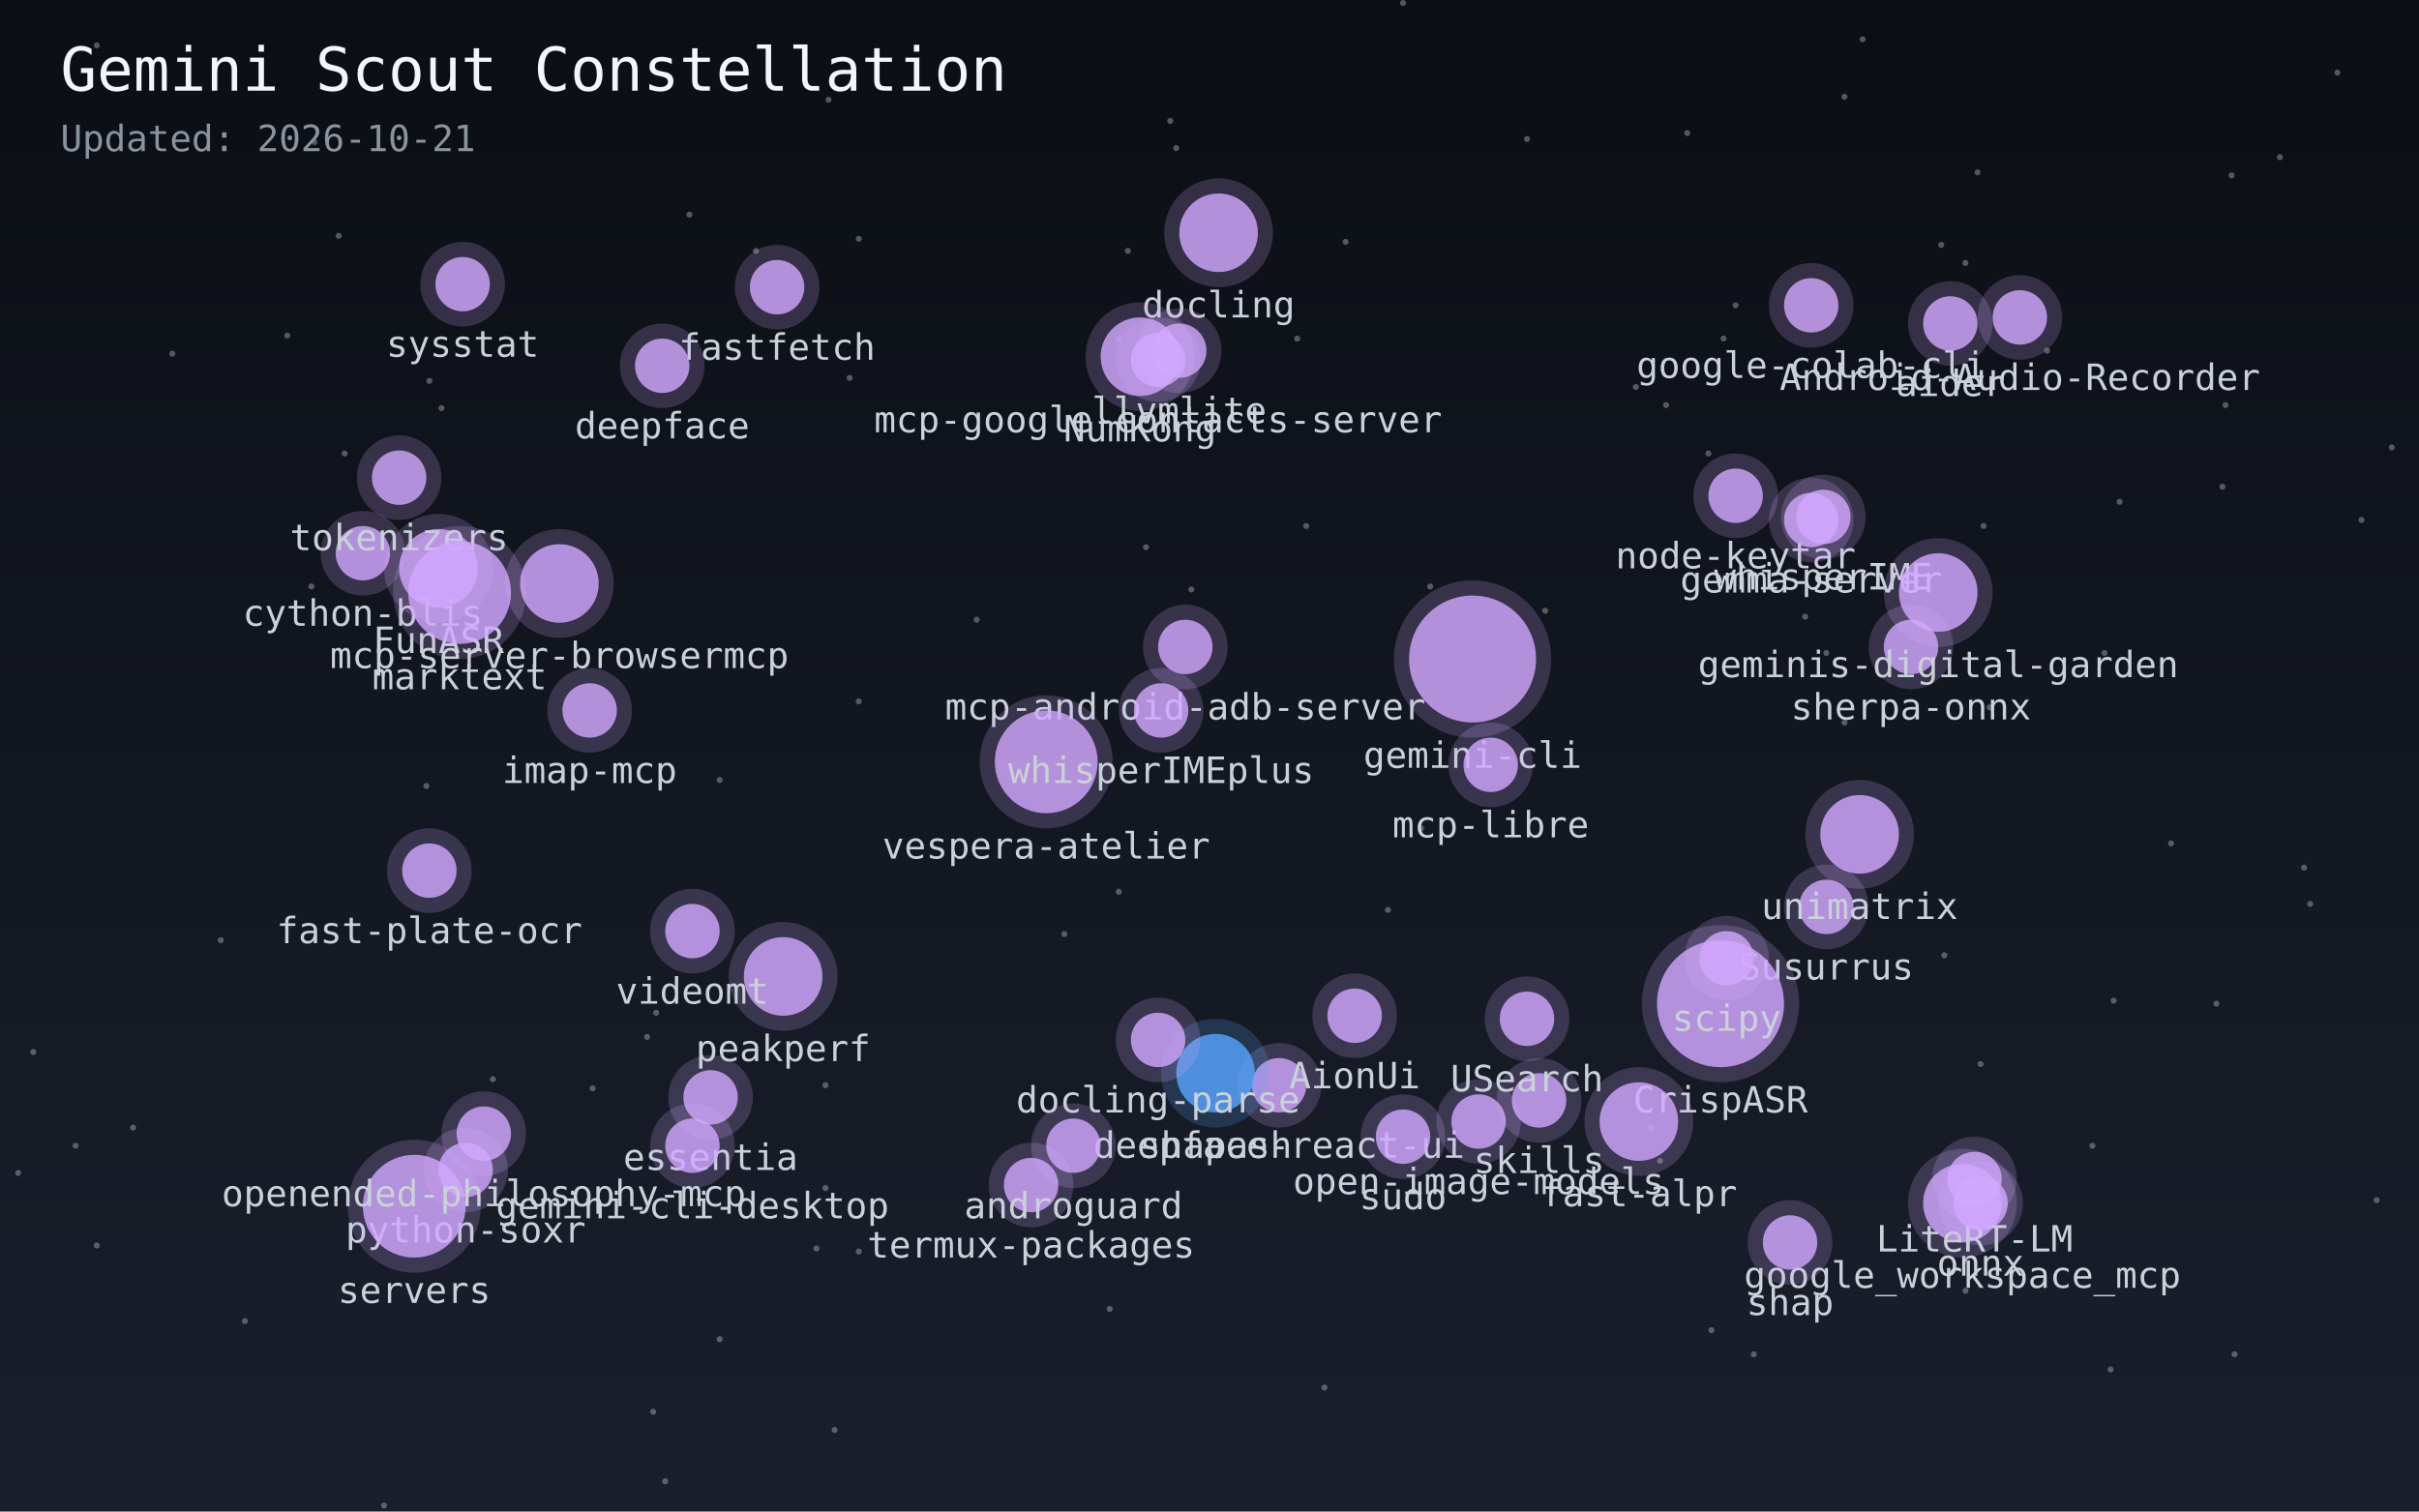
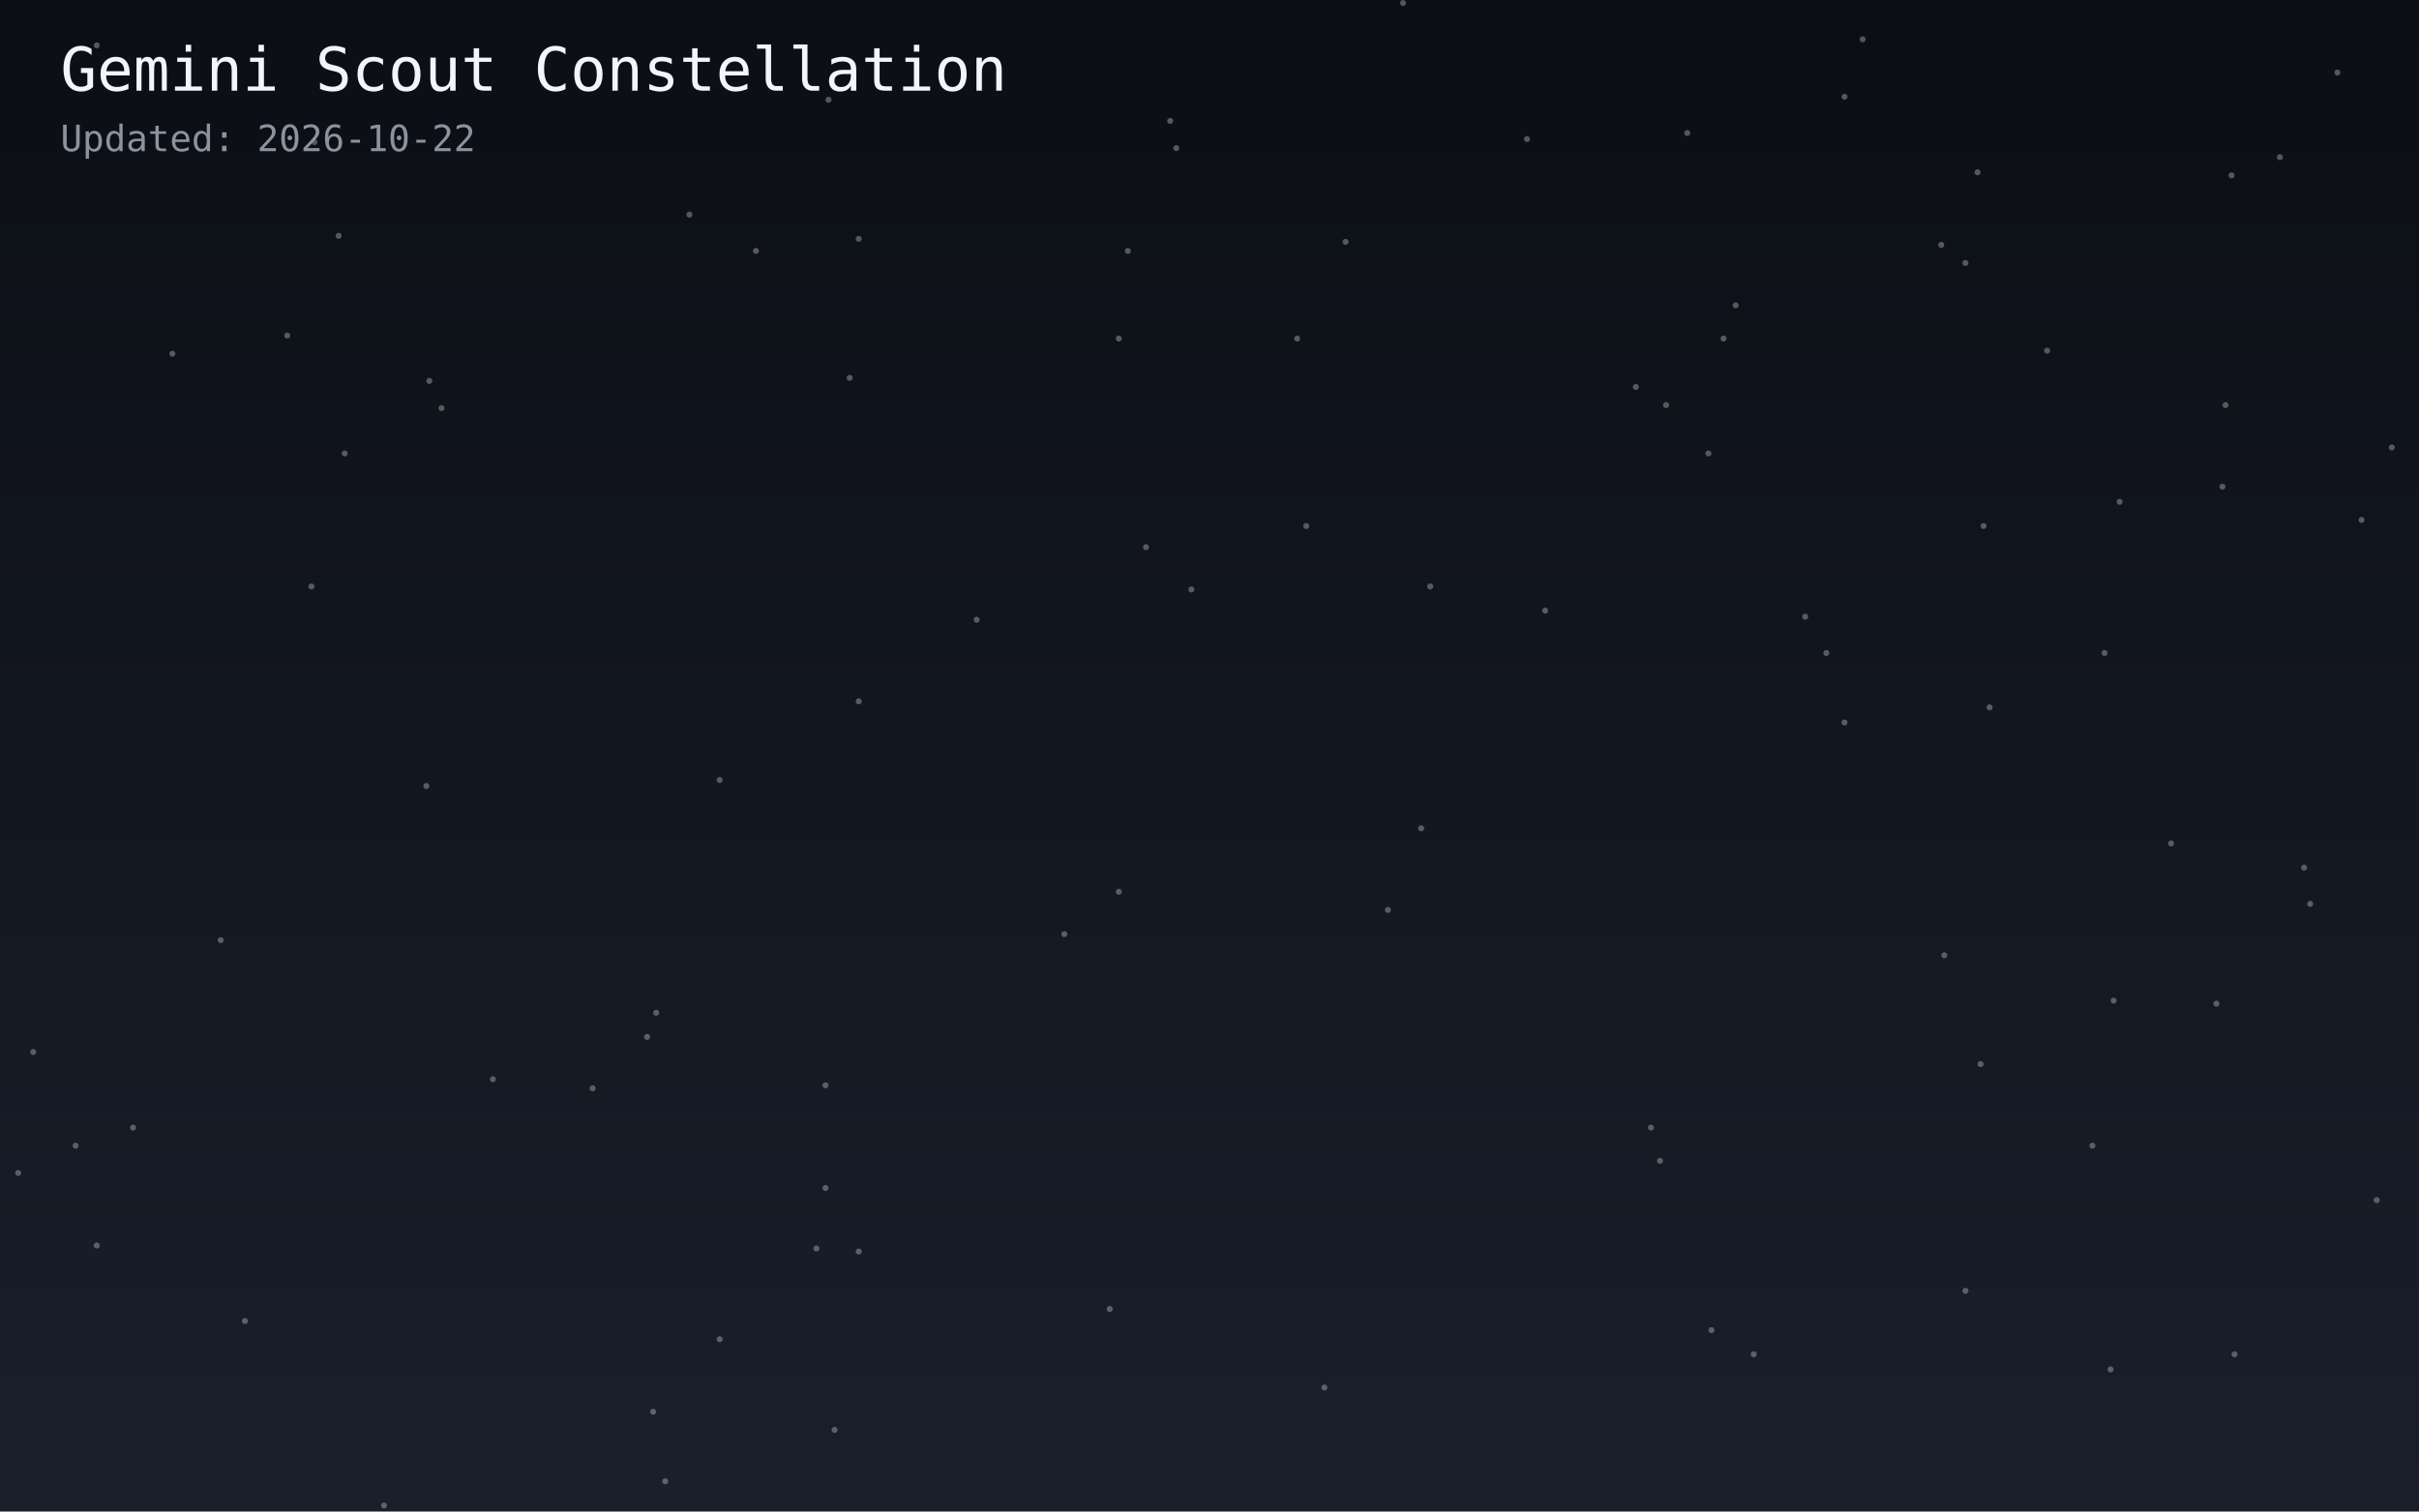
<svg xmlns="http://www.w3.org/2000/svg" width="800" height="500">
  <defs>
    <linearGradient id="sky" x1="0%" y1="0%" x2="0%" y2="100%">
      <stop offset="0%" style="stop-color:#0b0e14;stop-opacity:1" />
      <stop offset="100%" style="stop-color:#1a1f2c;stop-opacity:1" />
    </linearGradient>
  </defs>
  <rect width="100%" height="100%" fill="url(#sky)" />
  <circle cx="654" cy="57" r="1" fill="white" opacity="0.3" />
  <circle cx="25" cy="379" r="1" fill="white" opacity="0.3" />
  <circle cx="281" cy="125" r="1" fill="white" opacity="0.3" />
  <circle cx="228" cy="71" r="1" fill="white" opacity="0.3" />
  <circle cx="754" cy="52" r="1" fill="white" opacity="0.3" />
  <circle cx="692" cy="379" r="1" fill="white" opacity="0.3" />
  <circle cx="558" cy="44" r="1" fill="white" opacity="0.3" />
  <circle cx="604" cy="216" r="1" fill="white" opacity="0.3" />
  <circle cx="32" cy="15" r="1" fill="white" opacity="0.3" />
  <circle cx="95" cy="111" r="1" fill="white" opacity="0.3" />
  <circle cx="238" cy="258" r="1" fill="white" opacity="0.3" />
  <circle cx="616" cy="13" r="1" fill="white" opacity="0.3" />
  <circle cx="574" cy="101" r="1" fill="white" opacity="0.3" />
  <circle cx="733" cy="332" r="1" fill="white" opacity="0.3" />
  <circle cx="718" cy="279" r="1" fill="white" opacity="0.3" />
  <circle cx="429" cy="112" r="1" fill="white" opacity="0.3" />
  <circle cx="459" cy="301" r="1" fill="white" opacity="0.3" />
  <circle cx="284" cy="414" r="1" fill="white" opacity="0.3" />
  <circle cx="6" cy="388" r="1" fill="white" opacity="0.3" />
  <circle cx="163" cy="357" r="1" fill="white" opacity="0.3" />
  <circle cx="432" cy="174" r="1" fill="white" opacity="0.3" />
  <circle cx="284" cy="79" r="1" fill="white" opacity="0.3" />
  <circle cx="220" cy="490" r="1" fill="white" opacity="0.3" />
  <circle cx="781" cy="172" r="1" fill="white" opacity="0.3" />
  <circle cx="104" cy="47" r="1" fill="white" opacity="0.3" />
  <circle cx="389" cy="49" r="1" fill="white" opacity="0.3" />
  <circle cx="367" cy="433" r="1" fill="white" opacity="0.3" />
  <circle cx="352" cy="309" r="1" fill="white" opacity="0.3" />
  <circle cx="270" cy="413" r="1" fill="white" opacity="0.3" />
  <circle cx="44" cy="373" r="1" fill="white" opacity="0.3" />
  <circle cx="470" cy="274" r="1" fill="white" opacity="0.3" />
  <circle cx="127" cy="498" r="1" fill="white" opacity="0.3" />
  <circle cx="387" cy="40" r="1" fill="white" opacity="0.3" />
  <circle cx="565" cy="150" r="1" fill="white" opacity="0.3" />
  <circle cx="643" cy="316" r="1" fill="white" opacity="0.3" />
  <circle cx="370" cy="295" r="1" fill="white" opacity="0.3" />
  <circle cx="196" cy="360" r="1" fill="white" opacity="0.3" />
  <circle cx="71" cy="23" r="1" fill="white" opacity="0.3" />
  <circle cx="677" cy="116" r="1" fill="white" opacity="0.3" />
  <circle cx="791" cy="148" r="1" fill="white" opacity="0.3" />
  <circle cx="81" cy="437" r="1" fill="white" opacity="0.3" />
  <circle cx="238" cy="443" r="1" fill="white" opacity="0.3" />
  <circle cx="103" cy="194" r="1" fill="white" opacity="0.3" />
  <circle cx="284" cy="232" r="1" fill="white" opacity="0.3" />
  <circle cx="650" cy="427" r="1" fill="white" opacity="0.3" />
  <circle cx="373" cy="83" r="1" fill="white" opacity="0.3" />
  <circle cx="379" cy="181" r="1" fill="white" opacity="0.3" />
  <circle cx="214" cy="343" r="1" fill="white" opacity="0.3" />
  <circle cx="273" cy="359" r="1" fill="white" opacity="0.3" />
  <circle cx="699" cy="331" r="1" fill="white" opacity="0.3" />
  <circle cx="73" cy="311" r="1" fill="white" opacity="0.3" />
  <circle cx="650" cy="87" r="1" fill="white" opacity="0.3" />
  <circle cx="546" cy="373" r="1" fill="white" opacity="0.3" />
  <circle cx="250" cy="83" r="1" fill="white" opacity="0.3" />
  <circle cx="473" cy="194" r="1" fill="white" opacity="0.3" />
  <circle cx="276" cy="473" r="1" fill="white" opacity="0.3" />
  <circle cx="655" cy="352" r="1" fill="white" opacity="0.3" />
  <circle cx="570" cy="112" r="1" fill="white" opacity="0.3" />
  <circle cx="701" cy="166" r="1" fill="white" opacity="0.3" />
  <circle cx="786" cy="397" r="1" fill="white" opacity="0.3" />
  <circle cx="57" cy="117" r="1" fill="white" opacity="0.3" />
  <circle cx="32" cy="412" r="1" fill="white" opacity="0.3" />
  <circle cx="323" cy="205" r="1" fill="white" opacity="0.3" />
  <circle cx="274" cy="33" r="1" fill="white" opacity="0.3" />
  <circle cx="216" cy="467" r="1" fill="white" opacity="0.3" />
  <circle cx="580" cy="448" r="1" fill="white" opacity="0.3" />
  <circle cx="735" cy="161" r="1" fill="white" opacity="0.3" />
  <circle cx="217" cy="335" r="1" fill="white" opacity="0.3" />
  <circle cx="511" cy="202" r="1" fill="white" opacity="0.3" />
  <circle cx="658" cy="234" r="1" fill="white" opacity="0.3" />
  <circle cx="146" cy="135" r="1" fill="white" opacity="0.3" />
  <circle cx="142" cy="126" r="1" fill="white" opacity="0.3" />
  <circle cx="762" cy="287" r="1" fill="white" opacity="0.3" />
  <circle cx="551" cy="134" r="1" fill="white" opacity="0.3" />
  <circle cx="764" cy="299" r="1" fill="white" opacity="0.3" />
  <circle cx="438" cy="459" r="1" fill="white" opacity="0.3" />
  <circle cx="597" cy="204" r="1" fill="white" opacity="0.3" />
  <circle cx="370" cy="112" r="1" fill="white" opacity="0.3" />
  <circle cx="141" cy="260" r="1" fill="white" opacity="0.3" />
  <circle cx="505" cy="46" r="1" fill="white" opacity="0.3" />
  <circle cx="773" cy="24" r="1" fill="white" opacity="0.3" />
  <circle cx="112" cy="78" r="1" fill="white" opacity="0.3" />
  <circle cx="642" cy="81" r="1" fill="white" opacity="0.3" />
  <circle cx="696" cy="216" r="1" fill="white" opacity="0.3" />
  <circle cx="610" cy="32" r="1" fill="white" opacity="0.3" />
  <circle cx="394" cy="195" r="1" fill="white" opacity="0.3" />
  <circle cx="610" cy="239" r="1" fill="white" opacity="0.3" />
  <circle cx="541" cy="128" r="1" fill="white" opacity="0.3" />
  <circle cx="566" cy="440" r="1" fill="white" opacity="0.3" />
  <circle cx="11" cy="348" r="1" fill="white" opacity="0.3" />
  <circle cx="738" cy="58" r="1" fill="white" opacity="0.3" />
  <circle cx="698" cy="453" r="1" fill="white" opacity="0.3" />
  <circle cx="549" cy="384" r="1" fill="white" opacity="0.3" />
  <circle cx="273" cy="393" r="1" fill="white" opacity="0.3" />
  <circle cx="656" cy="174" r="1" fill="white" opacity="0.3" />
  <circle cx="114" cy="150" r="1" fill="white" opacity="0.3" />
  <circle cx="445" cy="80" r="1" fill="white" opacity="0.3" />
  <circle cx="464" cy="1" r="1" fill="white" opacity="0.3" />
  <circle cx="739" cy="448" r="1" fill="white" opacity="0.3" />
  <circle cx="736" cy="134" r="1" fill="white" opacity="0.3" />
-   <circle cx="599" cy="101" r="9" fill="#d2a8ff" opacity="0.8">
-     </circle>
-   <circle cx="599" cy="101" r="14" fill="#d2a8ff" opacity="0.2" />
-   <text x="599" y="125" fill="#c9d1d9" font-size="12" font-family="monospace" text-anchor="middle">google-colab-cli</text>
-   <circle cx="649" cy="398" r="13" fill="#d2a8ff" opacity="0.8">
-     </circle>
-   <circle cx="649" cy="398" r="18" fill="#d2a8ff" opacity="0.2" />
-   <text x="649" y="426" fill="#c9d1d9" font-size="12" font-family="monospace" text-anchor="middle">google_workspace_mcp</text>
-   <circle cx="574" cy="164" r="9" fill="#d2a8ff" opacity="0.8">
-     </circle>
-   <circle cx="574" cy="164" r="14" fill="#d2a8ff" opacity="0.2" />
-   <text x="574" y="188" fill="#c9d1d9" font-size="12" font-family="monospace" text-anchor="middle">node-keytar</text>
-   <circle cx="632" cy="214" r="9" fill="#d2a8ff" opacity="0.8">
-     </circle>
-   <circle cx="632" cy="214" r="14" fill="#d2a8ff" opacity="0.2" />
-   <text x="632" y="238" fill="#c9d1d9" font-size="12" font-family="monospace" text-anchor="middle">sherpa-onnx</text>
-   <circle cx="120" cy="183" r="9" fill="#d2a8ff" opacity="0.8">
-     </circle>
-   <circle cx="120" cy="183" r="14" fill="#d2a8ff" opacity="0.2" />
-   <text x="120" y="207" fill="#c9d1d9" font-size="12" font-family="monospace" text-anchor="middle">cython-blis</text>
-   <circle cx="341" cy="392" r="9" fill="#d2a8ff" opacity="0.8">
-     </circle>
-   <circle cx="341" cy="392" r="14" fill="#d2a8ff" opacity="0.2" />
-   <text x="341" y="416" fill="#c9d1d9" font-size="12" font-family="monospace" text-anchor="middle">termux-packages</text>
-   <circle cx="154" cy="387" r="9" fill="#d2a8ff" opacity="0.8">
-     </circle>
-   <circle cx="154" cy="387" r="14" fill="#d2a8ff" opacity="0.2" />
-   <text x="154" y="411" fill="#c9d1d9" font-size="12" font-family="monospace" text-anchor="middle">python-soxr</text>
-   <circle cx="592" cy="411" r="9" fill="#d2a8ff" opacity="0.8">
-     </circle>
-   <circle cx="592" cy="411" r="14" fill="#d2a8ff" opacity="0.2" />
-   <text x="592" y="435" fill="#c9d1d9" font-size="12" font-family="monospace" text-anchor="middle">shap</text>
-   <circle cx="153" cy="94" r="9" fill="#d2a8ff" opacity="0.8">
-     </circle>
-   <circle cx="153" cy="94" r="14" fill="#d2a8ff" opacity="0.2" />
-   <text x="153" y="118" fill="#c9d1d9" font-size="12" font-family="monospace" text-anchor="middle">sysstat</text>
-   <circle cx="145" cy="188" r="13" fill="#d2a8ff" opacity="0.8">
-     </circle>
-   <circle cx="145" cy="188" r="18" fill="#d2a8ff" opacity="0.2" />
-   <text x="145" y="216" fill="#c9d1d9" font-size="12" font-family="monospace" text-anchor="middle">FunASR</text>
-   <circle cx="423" cy="359" r="9" fill="#d2a8ff" opacity="0.8">
-     </circle>
-   <circle cx="423" cy="359" r="14" fill="#d2a8ff" opacity="0.2" />
-   <text x="423" y="383" fill="#c9d1d9" font-size="12" font-family="monospace" text-anchor="middle">deepface-react-ui</text>
-   <circle cx="604" cy="300" r="9" fill="#d2a8ff" opacity="0.8">
-     </circle>
-   <circle cx="604" cy="300" r="14" fill="#d2a8ff" opacity="0.2" />
-   <text x="604" y="324" fill="#c9d1d9" font-size="12" font-family="monospace" text-anchor="middle">Susurrus</text>
-   <circle cx="569" cy="332" r="21" fill="#d2a8ff" opacity="0.8">
-     </circle>
-   <circle cx="569" cy="332" r="26" fill="#d2a8ff" opacity="0.2" />
-   <text x="569" y="368" fill="#c9d1d9" font-size="12" font-family="monospace" text-anchor="middle">CrispASR</text>
-   <circle cx="599" cy="172" r="9" fill="#d2a8ff" opacity="0.8">
-     </circle>
-   <circle cx="599" cy="172" r="14" fill="#d2a8ff" opacity="0.2" />
-   <text x="599" y="196" fill="#c9d1d9" font-size="12" font-family="monospace" text-anchor="middle">gemma-server</text>
-   <circle cx="653" cy="390" r="9" fill="#d2a8ff" opacity="0.8">
-     </circle>
-   <circle cx="653" cy="390" r="14" fill="#d2a8ff" opacity="0.2" />
-   <text x="653" y="414" fill="#c9d1d9" font-size="12" font-family="monospace" text-anchor="middle">LiteRT-LM</text>
-   <circle cx="403" cy="77" r="13" fill="#d2a8ff" opacity="0.8">
-     </circle>
-   <circle cx="403" cy="77" r="18" fill="#d2a8ff" opacity="0.2" />
-   <text x="403" y="105" fill="#c9d1d9" font-size="12" font-family="monospace" text-anchor="middle">docling</text>
-   <circle cx="235" cy="363" r="9" fill="#d2a8ff" opacity="0.8">
-     </circle>
-   <circle cx="235" cy="363" r="14" fill="#d2a8ff" opacity="0.2" />
-   <text x="235" y="387" fill="#c9d1d9" font-size="12" font-family="monospace" text-anchor="middle">essentia</text>
-   <circle cx="402" cy="355" r="13" fill="#58a6ff" opacity="0.8">
-     </circle>
-   <circle cx="402" cy="355" r="18" fill="#58a6ff" opacity="0.2" />
-   <text x="402" y="383" fill="#c9d1d9" font-size="12" font-family="monospace" text-anchor="middle">shapash</text>
-   <circle cx="259" cy="323" r="13" fill="#d2a8ff" opacity="0.8">
-     </circle>
-   <circle cx="259" cy="323" r="18" fill="#d2a8ff" opacity="0.2" />
-   <text x="259" y="351" fill="#c9d1d9" font-size="12" font-family="monospace" text-anchor="middle">peakperf</text>
-   <circle cx="509" cy="364" r="9" fill="#d2a8ff" opacity="0.8">
-     </circle>
-   <circle cx="509" cy="364" r="14" fill="#d2a8ff" opacity="0.2" />
-   <text x="509" y="388" fill="#c9d1d9" font-size="12" font-family="monospace" text-anchor="middle">skills</text>
-   <circle cx="229" cy="308" r="9" fill="#d2a8ff" opacity="0.8">
-     </circle>
-   <circle cx="229" cy="308" r="14" fill="#d2a8ff" opacity="0.2" />
-   <text x="229" y="332" fill="#c9d1d9" font-size="12" font-family="monospace" text-anchor="middle">videomt</text>
-   <circle cx="383" cy="344" r="9" fill="#d2a8ff" opacity="0.8">
-     </circle>
-   <circle cx="383" cy="344" r="14" fill="#d2a8ff" opacity="0.2" />
-   <text x="383" y="368" fill="#c9d1d9" font-size="12" font-family="monospace" text-anchor="middle">docling-parse</text>
-   <circle cx="542" cy="371" r="13" fill="#d2a8ff" opacity="0.8">
-     </circle>
-   <circle cx="542" cy="371" r="18" fill="#d2a8ff" opacity="0.2" />
-   <text x="542" y="399" fill="#c9d1d9" font-size="12" font-family="monospace" text-anchor="middle">fast-alpr</text>
-   <circle cx="489" cy="371" r="9" fill="#d2a8ff" opacity="0.8">
-     </circle>
-   <circle cx="489" cy="371" r="14" fill="#d2a8ff" opacity="0.2" />
-   <text x="489" y="395" fill="#c9d1d9" font-size="12" font-family="monospace" text-anchor="middle">open-image-models</text>
-   <circle cx="142" cy="288" r="9" fill="#d2a8ff" opacity="0.8">
-     </circle>
-   <circle cx="142" cy="288" r="14" fill="#d2a8ff" opacity="0.2" />
-   <text x="142" y="312" fill="#c9d1d9" font-size="12" font-family="monospace" text-anchor="middle">fast-plate-ocr</text>
-   <circle cx="257" cy="95" r="9" fill="#d2a8ff" opacity="0.8">
-     </circle>
-   <circle cx="257" cy="95" r="14" fill="#d2a8ff" opacity="0.2" />
-   <text x="257" y="119" fill="#c9d1d9" font-size="12" font-family="monospace" text-anchor="middle">fastfetch</text>
-   <circle cx="571" cy="317" r="9" fill="#d2a8ff" opacity="0.8">
-     </circle>
-   <circle cx="571" cy="317" r="14" fill="#d2a8ff" opacity="0.2" />
-   <text x="571" y="341" fill="#c9d1d9" font-size="12" font-family="monospace" text-anchor="middle">scipy</text>
-   <circle cx="668" cy="105" r="9" fill="#d2a8ff" opacity="0.8">
-     </circle>
-   <circle cx="668" cy="105" r="14" fill="#d2a8ff" opacity="0.2" />
-   <text x="668" y="129" fill="#c9d1d9" font-size="12" font-family="monospace" text-anchor="middle">Android-Audio-Recorder</text>
-   <circle cx="505" cy="337" r="9" fill="#d2a8ff" opacity="0.8">
-     </circle>
-   <circle cx="505" cy="337" r="14" fill="#d2a8ff" opacity="0.2" />
-   <text x="505" y="361" fill="#c9d1d9" font-size="12" font-family="monospace" text-anchor="middle">USearch</text>
-   <circle cx="377" cy="118" r="13" fill="#d2a8ff" opacity="0.8">
-     </circle>
-   <circle cx="377" cy="118" r="18" fill="#d2a8ff" opacity="0.2" />
-   <text x="377" y="146" fill="#c9d1d9" font-size="12" font-family="monospace" text-anchor="middle">NumKong</text>
-   <circle cx="132" cy="158" r="9" fill="#d2a8ff" opacity="0.8">
-     </circle>
-   <circle cx="132" cy="158" r="14" fill="#d2a8ff" opacity="0.2" />
-   <text x="132" y="182" fill="#c9d1d9" font-size="12" font-family="monospace" text-anchor="middle">tokenizers</text>
-   <circle cx="219" cy="121" r="9" fill="#d2a8ff" opacity="0.8">
-     </circle>
-   <circle cx="219" cy="121" r="14" fill="#d2a8ff" opacity="0.2" />
-   <text x="219" y="145" fill="#c9d1d9" font-size="12" font-family="monospace" text-anchor="middle">deepface</text>
-   <circle cx="448" cy="336" r="9" fill="#d2a8ff" opacity="0.8">
-     </circle>
-   <circle cx="448" cy="336" r="14" fill="#d2a8ff" opacity="0.2" />
-   <text x="448" y="360" fill="#c9d1d9" font-size="12" font-family="monospace" text-anchor="middle">AionUi</text>
-   <circle cx="152" cy="196" r="17" fill="#d2a8ff" opacity="0.8">
-     </circle>
-   <circle cx="152" cy="196" r="22" fill="#d2a8ff" opacity="0.2" />
-   <text x="152" y="228" fill="#c9d1d9" font-size="12" font-family="monospace" text-anchor="middle">marktext</text>
-   <circle cx="655" cy="398" r="9" fill="#d2a8ff" opacity="0.8">
-     </circle>
-   <circle cx="655" cy="398" r="14" fill="#d2a8ff" opacity="0.2" />
-   <text x="655" y="422" fill="#c9d1d9" font-size="12" font-family="monospace" text-anchor="middle">onnx</text>
-   <circle cx="390" cy="116" r="9" fill="#d2a8ff" opacity="0.8">
-     </circle>
-   <circle cx="390" cy="116" r="14" fill="#d2a8ff" opacity="0.2" />
-   <text x="390" y="140" fill="#c9d1d9" font-size="12" font-family="monospace" text-anchor="middle">llvmlite</text>
-   <circle cx="392" cy="214" r="9" fill="#d2a8ff" opacity="0.8">
-     </circle>
-   <circle cx="392" cy="214" r="14" fill="#d2a8ff" opacity="0.2" />
-   <text x="392" y="238" fill="#c9d1d9" font-size="12" font-family="monospace" text-anchor="middle">mcp-android-adb-server</text>
-   <circle cx="487" cy="218" r="21" fill="#d2a8ff" opacity="0.8">
-     </circle>
-   <circle cx="487" cy="218" r="26" fill="#d2a8ff" opacity="0.2" />
-   <text x="487" y="254" fill="#c9d1d9" font-size="12" font-family="monospace" text-anchor="middle">gemini-cli</text>
-   <circle cx="355" cy="379" r="9" fill="#d2a8ff" opacity="0.8">
-     </circle>
-   <circle cx="355" cy="379" r="14" fill="#d2a8ff" opacity="0.2" />
-   <text x="355" y="403" fill="#c9d1d9" font-size="12" font-family="monospace" text-anchor="middle">androguard</text>
-   <circle cx="615" cy="276" r="13" fill="#d2a8ff" opacity="0.8">
-     </circle>
-   <circle cx="615" cy="276" r="18" fill="#d2a8ff" opacity="0.2" />
-   <text x="615" y="304" fill="#c9d1d9" font-size="12" font-family="monospace" text-anchor="middle">unimatrix</text>
-   <circle cx="464" cy="376" r="9" fill="#d2a8ff" opacity="0.8">
-     </circle>
-   <circle cx="464" cy="376" r="14" fill="#d2a8ff" opacity="0.2" />
-   <text x="464" y="400" fill="#c9d1d9" font-size="12" font-family="monospace" text-anchor="middle">sudo</text>
-   <circle cx="229" cy="379" r="9" fill="#d2a8ff" opacity="0.8">
-     </circle>
-   <circle cx="229" cy="379" r="14" fill="#d2a8ff" opacity="0.2" />
-   <text x="229" y="403" fill="#c9d1d9" font-size="12" font-family="monospace" text-anchor="middle">gemini-cli-desktop</text>
-   <circle cx="346" cy="252" r="17" fill="#d2a8ff" opacity="0.8">
-     </circle>
-   <circle cx="346" cy="252" r="22" fill="#d2a8ff" opacity="0.2" />
-   <text x="346" y="284" fill="#c9d1d9" font-size="12" font-family="monospace" text-anchor="middle">vespera-atelier</text>
-   <circle cx="137" cy="399" r="17" fill="#d2a8ff" opacity="0.8">
-     </circle>
-   <circle cx="137" cy="399" r="22" fill="#d2a8ff" opacity="0.2" />
-   <text x="137" y="431" fill="#c9d1d9" font-size="12" font-family="monospace" text-anchor="middle">servers</text>
-   <circle cx="645" cy="107" r="9" fill="#d2a8ff" opacity="0.8">
-     </circle>
-   <circle cx="645" cy="107" r="14" fill="#d2a8ff" opacity="0.2" />
-   <text x="645" y="131" fill="#c9d1d9" font-size="12" font-family="monospace" text-anchor="middle">aider</text>
-   <circle cx="493" cy="253" r="9" fill="#d2a8ff" opacity="0.8">
-     </circle>
-   <circle cx="493" cy="253" r="14" fill="#d2a8ff" opacity="0.2" />
-   <text x="493" y="277" fill="#c9d1d9" font-size="12" font-family="monospace" text-anchor="middle">mcp-libre</text>
-   <circle cx="383" cy="119" r="9" fill="#d2a8ff" opacity="0.8">
-     </circle>
-   <circle cx="383" cy="119" r="14" fill="#d2a8ff" opacity="0.2" />
-   <text x="383" y="143" fill="#c9d1d9" font-size="12" font-family="monospace" text-anchor="middle">mcp-google-contacts-server</text>
-   <circle cx="160" cy="375" r="9" fill="#d2a8ff" opacity="0.8">
-     </circle>
-   <circle cx="160" cy="375" r="14" fill="#d2a8ff" opacity="0.2" />
-   <text x="160" y="399" fill="#c9d1d9" font-size="12" font-family="monospace" text-anchor="middle">openended-philosophy-mcp</text>
-   <circle cx="603" cy="171" r="9" fill="#d2a8ff" opacity="0.8">
-     </circle>
-   <circle cx="603" cy="171" r="14" fill="#d2a8ff" opacity="0.2" />
-   <text x="603" y="195" fill="#c9d1d9" font-size="12" font-family="monospace" text-anchor="middle">whisperIME</text>
-   <circle cx="384" cy="235" r="9" fill="#d2a8ff" opacity="0.8">
-     </circle>
-   <circle cx="384" cy="235" r="14" fill="#d2a8ff" opacity="0.2" />
-   <text x="384" y="259" fill="#c9d1d9" font-size="12" font-family="monospace" text-anchor="middle">whisperIMEplus</text>
-   <circle cx="641" cy="196" r="13" fill="#d2a8ff" opacity="0.8">
-     </circle>
-   <circle cx="641" cy="196" r="18" fill="#d2a8ff" opacity="0.2" />
-   <text x="641" y="224" fill="#c9d1d9" font-size="12" font-family="monospace" text-anchor="middle">geminis-digital-garden</text>
-   <circle cx="185" cy="193" r="13" fill="#d2a8ff" opacity="0.8">
-     </circle>
-   <circle cx="185" cy="193" r="18" fill="#d2a8ff" opacity="0.2" />
-   <text x="185" y="221" fill="#c9d1d9" font-size="12" font-family="monospace" text-anchor="middle">mcp-server-browsermcp</text>
-   <circle cx="195" cy="235" r="9" fill="#d2a8ff" opacity="0.8">
-     </circle>
-   <circle cx="195" cy="235" r="14" fill="#d2a8ff" opacity="0.2" />
-   <text x="195" y="259" fill="#c9d1d9" font-size="12" font-family="monospace" text-anchor="middle">imap-mcp</text>
  <text x="20" y="30" fill="#f0f6fc" font-size="20" font-family="monospace">Gemini Scout Constellation</text>
-   <text x="20" y="50" fill="#8b949e" font-size="12" font-family="monospace">Updated: 2026-10-21</text>
+   <text x="20" y="50" fill="#8b949e" font-size="12" font-family="monospace">Updated: 2026-10-22</text>
</svg>
